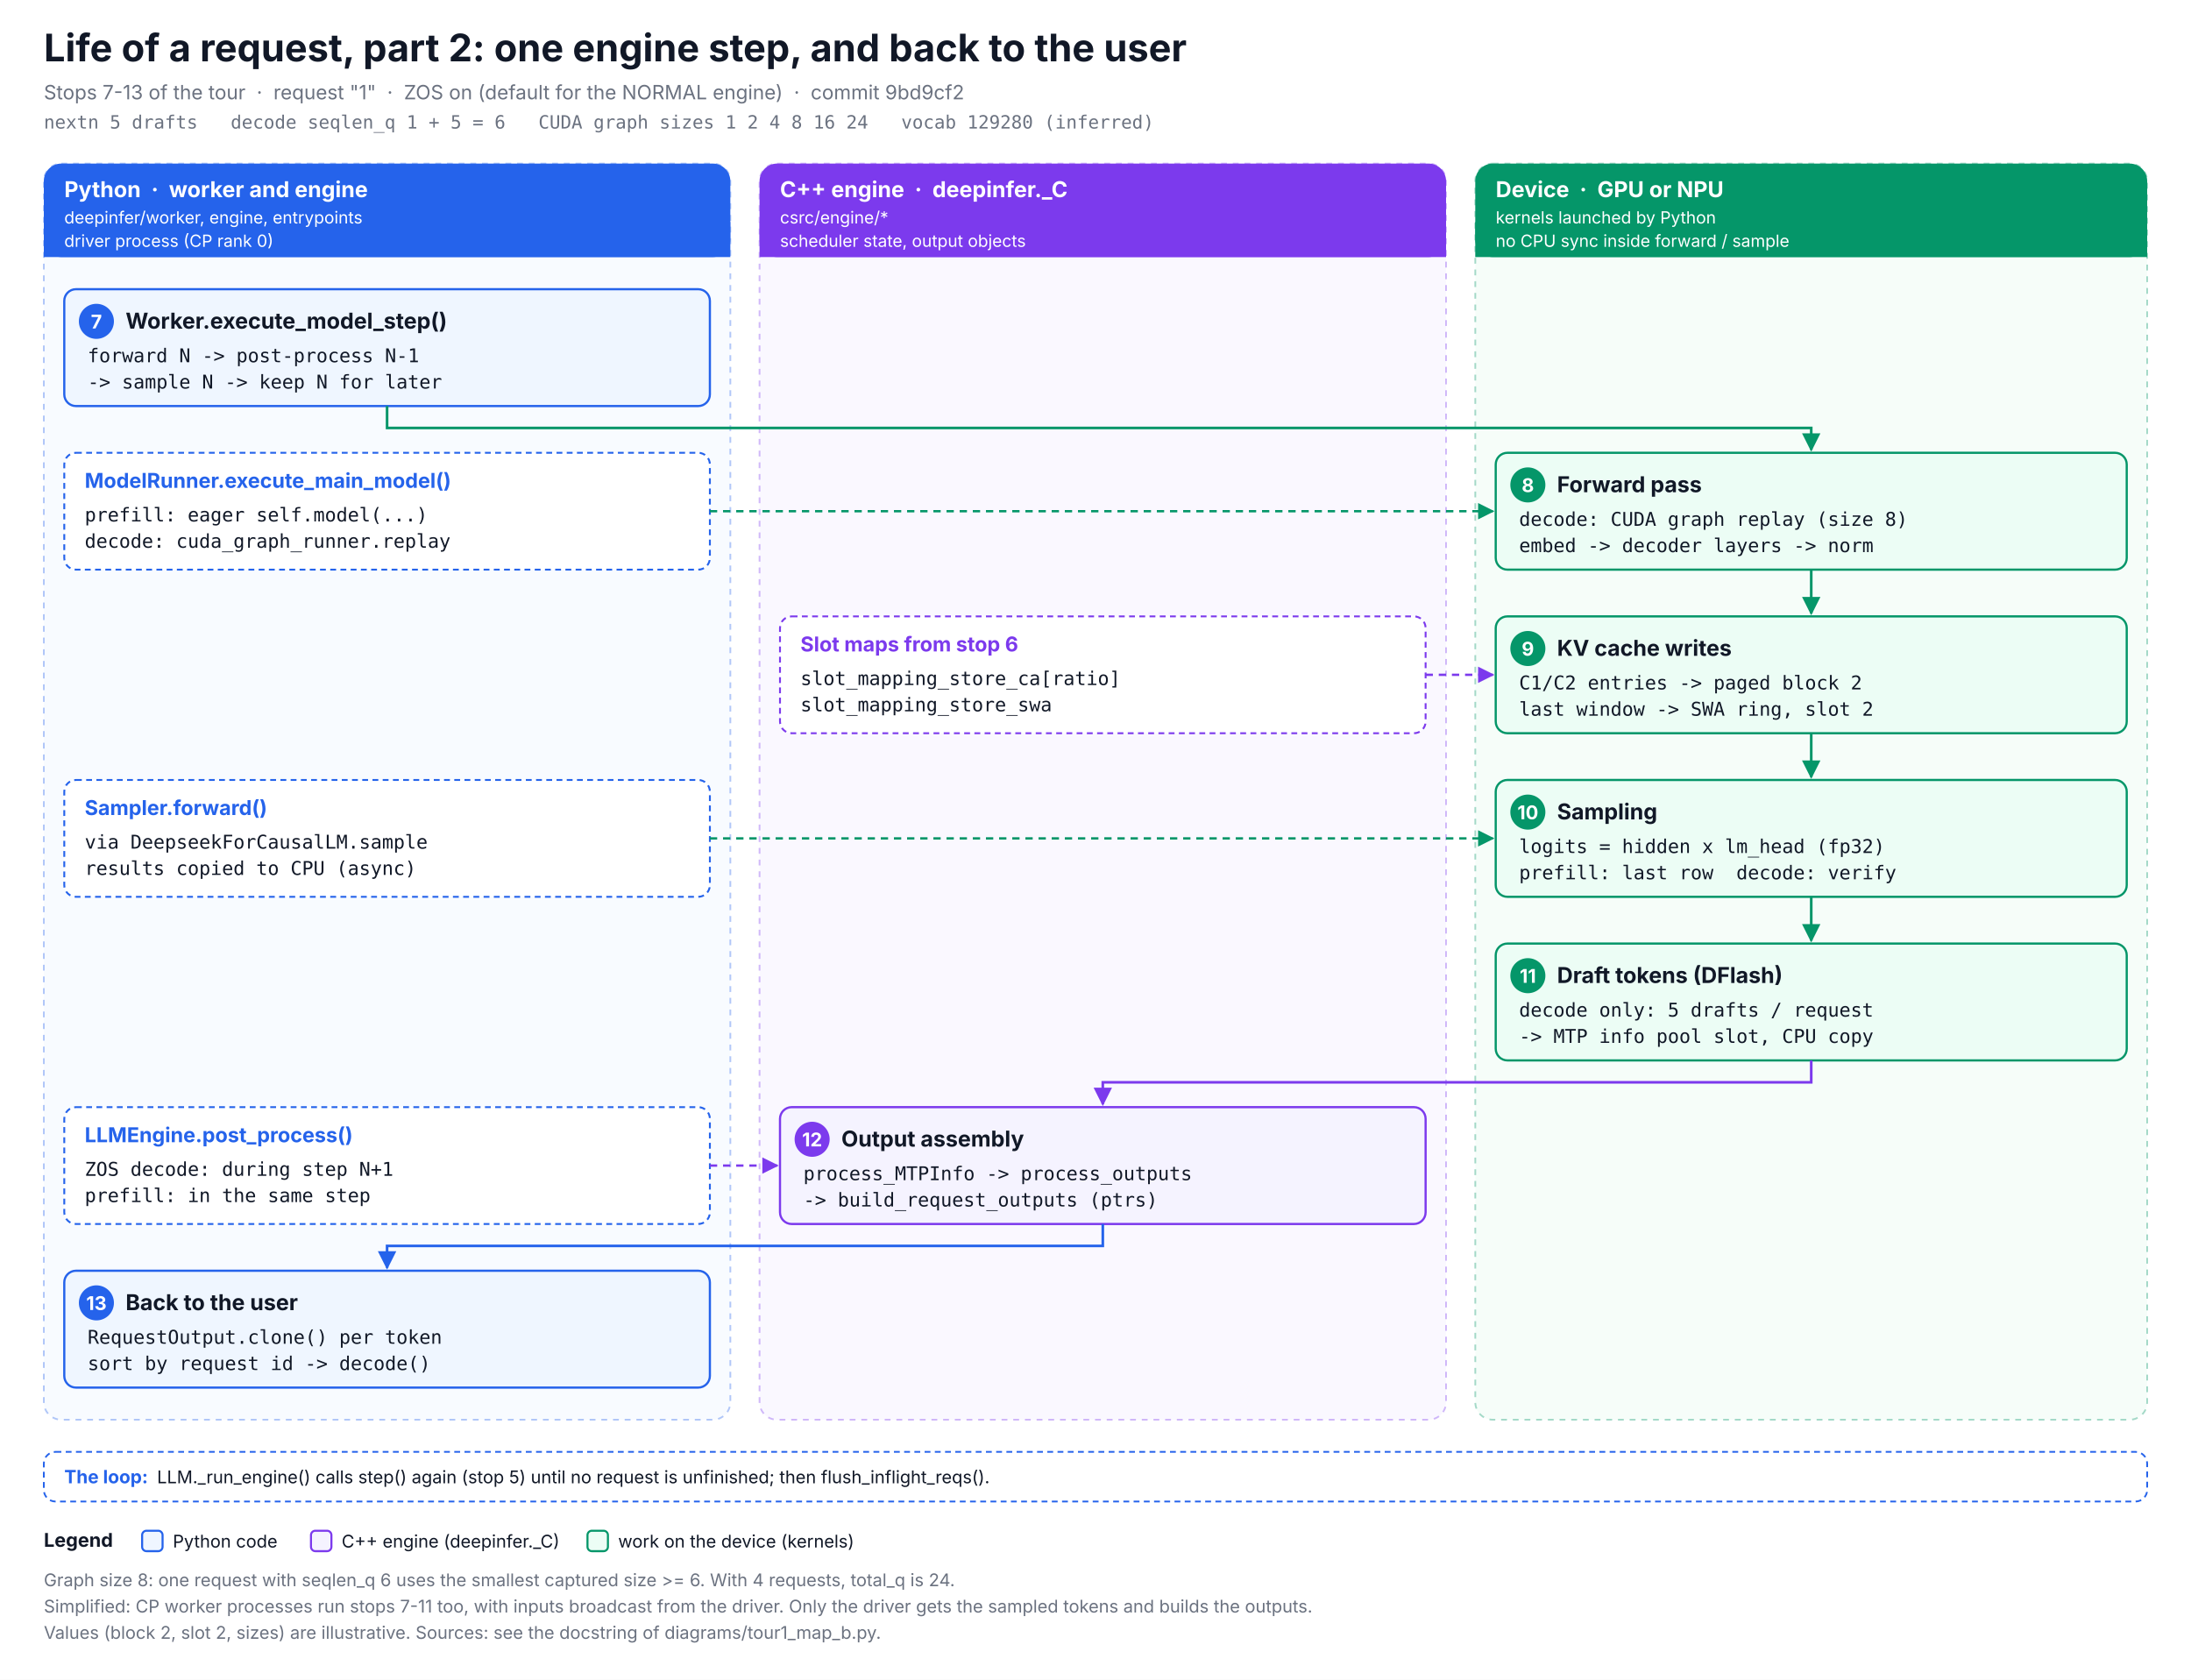
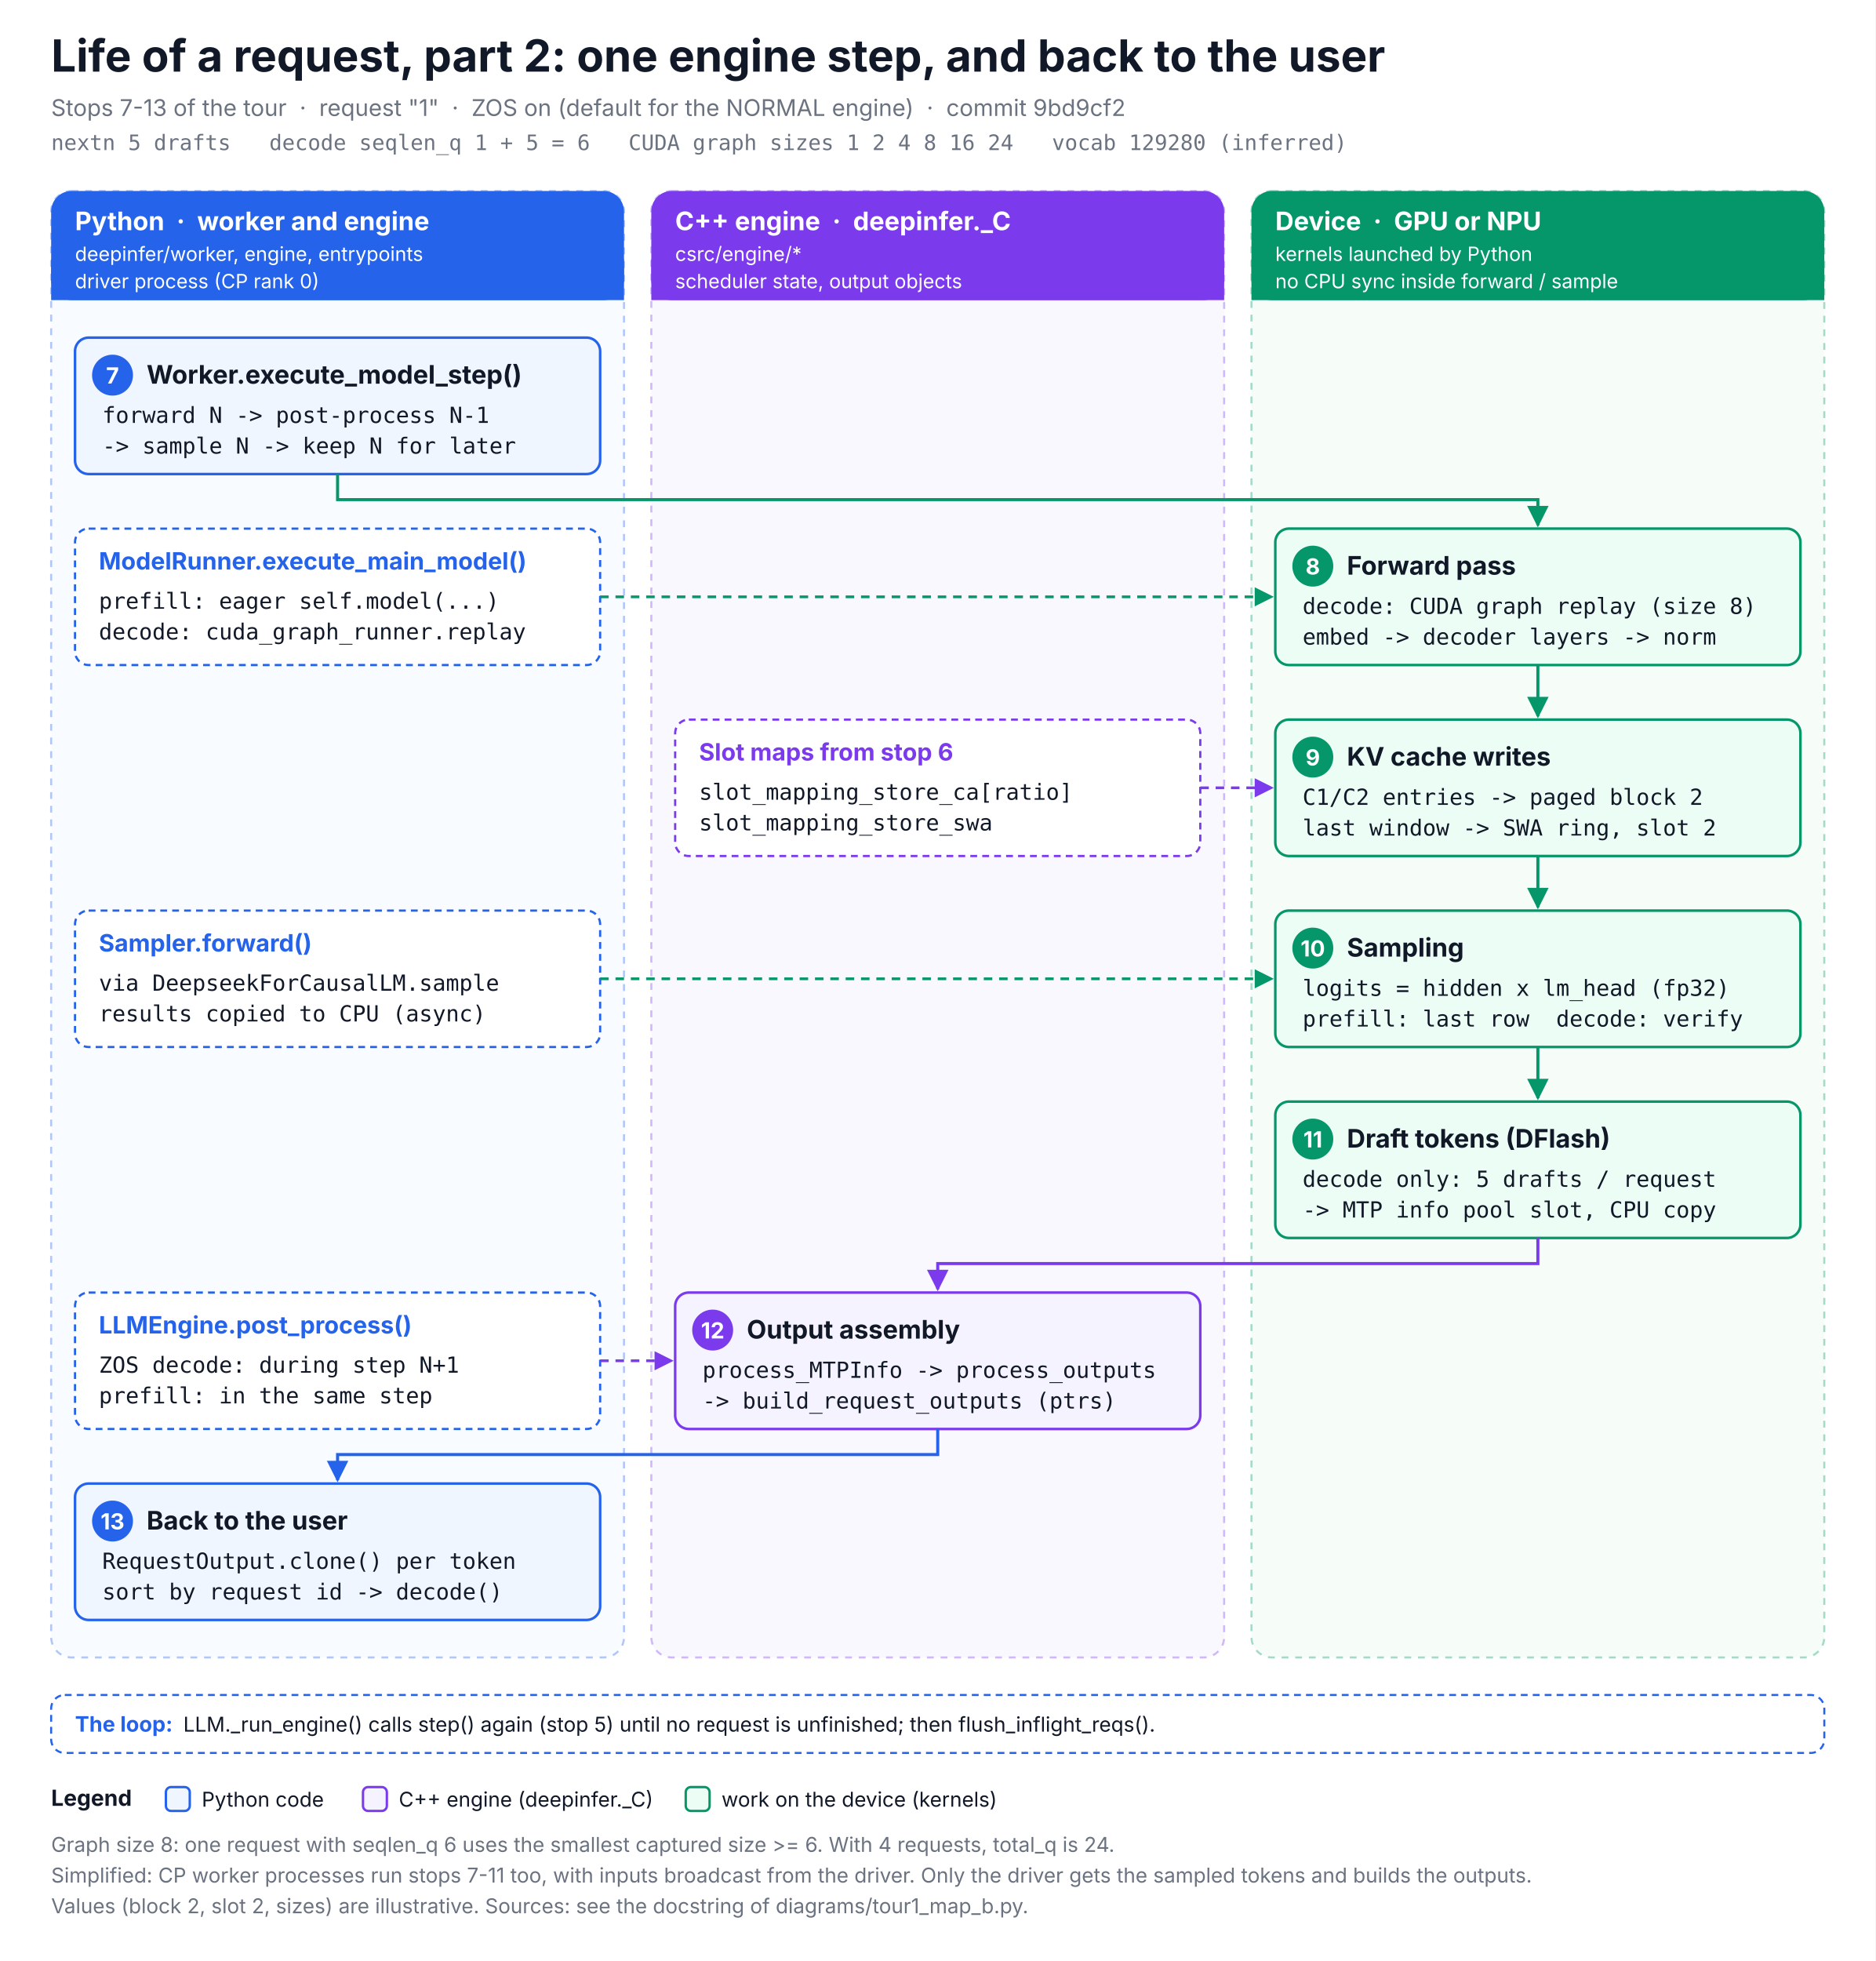
- <svg xmlns="http://www.w3.org/2000/svg" width="1500" height="1150" viewBox="0 0 1500 1150">
+ <svg xmlns="http://www.w3.org/2000/svg" width="1100" height="1150" viewBox="0 0 1100 1150">
  <defs>
    <marker id="m0" viewBox="0 0 10 10" refX="9" refY="5" markerWidth="7" markerHeight="7" orient="auto-start-reverse">
      <path d="M0,0 L10,5 L0,10 z" fill="#059669" />
    </marker>
    <marker id="m1" viewBox="0 0 10 10" refX="9" refY="5" markerWidth="7" markerHeight="7" orient="auto-start-reverse">
      <path d="M0,0 L10,5 L0,10 z" fill="#7c3aed" />
    </marker>
    <marker id="m2" viewBox="0 0 10 10" refX="9" refY="5" markerWidth="7" markerHeight="7" orient="auto-start-reverse">
      <path d="M0,0 L10,5 L0,10 z" fill="#2563eb" />
    </marker>
  </defs>
-   <rect width="1500" height="1150" fill="#ffffff" />
+   <rect width="1100" height="1150" fill="#ffffff" />
  <text x="30.0" y="42.0" font-family="Inter,Segoe UI,Helvetica,Arial,sans-serif" font-size="26" fill="#111827" font-weight="bold" text-anchor="start" xml:space="preserve" style="white-space:pre">Life of a request, part 2: one engine step, and back to the user</text>
  <text x="30.0" y="68.0" font-family="Inter,Segoe UI,Helvetica,Arial,sans-serif" font-size="13.5" fill="#6b7280" font-weight="normal" text-anchor="start" xml:space="preserve" style="white-space:pre">Stops 7-13 of the tour  ·  request "1"  ·  ZOS on (default for the NORMAL engine)  ·  commit 9bd9cf2</text>
  <text x="30.0" y="88.0" font-family="ui-monospace,SFMono-Regular,Menlo,Consolas,monospace" font-size="12.5" fill="#6b7280" font-weight="normal" text-anchor="start" xml:space="preserve" style="white-space:pre">nextn 5 drafts   decode seqlen_q 1 + 5 = 6   CUDA graph sizes 1 2 4 8 16 24   vocab 129280 (inferred)</text>
-   <rect x="30.0" y="112.0" width="470.0" height="860.0" rx="12" fill="#f8fbff" fill-opacity="1.0" stroke="#2563eb" stroke-width="1.2" stroke-opacity="0.35" stroke-dasharray="4 4" />
-   <rect x="30.0" y="112.0" width="470.0" height="64.0" rx="12" fill="#2563eb" fill-opacity="1.0" stroke="none" />
-   <rect x="30.0" y="152.0" width="470.0" height="24.0" rx="0" fill="#2563eb" fill-opacity="1.0" stroke="none" />
+   <rect x="30.0" y="112.0" width="336.0" height="860.0" rx="12" fill="#f8fbff" fill-opacity="1.0" stroke="#2563eb" stroke-width="1.2" stroke-opacity="0.35" stroke-dasharray="4 4" />
+   <rect x="30.0" y="112.0" width="336.0" height="64.0" rx="12" fill="#2563eb" fill-opacity="1.0" stroke="none" />
+   <rect x="30.0" y="152.0" width="336.0" height="24.0" rx="0" fill="#2563eb" fill-opacity="1.0" stroke="none" />
  <text x="44.0" y="135.0" font-family="Inter,Segoe UI,Helvetica,Arial,sans-serif" font-size="15" fill="#fff" font-weight="bold" text-anchor="start" xml:space="preserve" style="white-space:pre">Python  ·  worker and engine</text>
  <text x="44.0" y="153.0" font-family="Inter,Segoe UI,Helvetica,Arial,sans-serif" font-size="11.5" fill="#fff" font-weight="normal" text-anchor="start" xml:space="preserve" style="white-space:pre">deepinfer/worker, engine, entrypoints</text>
  <text x="44.0" y="169.0" font-family="Inter,Segoe UI,Helvetica,Arial,sans-serif" font-size="11.5" fill="#fff" font-weight="normal" text-anchor="start" xml:space="preserve" style="white-space:pre">driver process (CP rank 0)</text>
-   <rect x="520.0" y="112.0" width="470.0" height="860.0" rx="12" fill="#faf8ff" fill-opacity="1.0" stroke="#7c3aed" stroke-width="1.2" stroke-opacity="0.35" stroke-dasharray="4 4" />
-   <rect x="520.0" y="112.0" width="470.0" height="64.0" rx="12" fill="#7c3aed" fill-opacity="1.0" stroke="none" />
-   <rect x="520.0" y="152.0" width="470.0" height="24.0" rx="0" fill="#7c3aed" fill-opacity="1.0" stroke="none" />
-   <text x="534.0" y="135.0" font-family="Inter,Segoe UI,Helvetica,Arial,sans-serif" font-size="15" fill="#fff" font-weight="bold" text-anchor="start" xml:space="preserve" style="white-space:pre">C++ engine  ·  deepinfer._C</text>
-   <text x="534.0" y="153.0" font-family="Inter,Segoe UI,Helvetica,Arial,sans-serif" font-size="11.5" fill="#fff" font-weight="normal" text-anchor="start" xml:space="preserve" style="white-space:pre">csrc/engine/*</text>
-   <text x="534.0" y="169.0" font-family="Inter,Segoe UI,Helvetica,Arial,sans-serif" font-size="11.5" fill="#fff" font-weight="normal" text-anchor="start" xml:space="preserve" style="white-space:pre">scheduler state, output objects</text>
-   <rect x="1010.0" y="112.0" width="460.0" height="860.0" rx="12" fill="#f6fdf9" fill-opacity="1.0" stroke="#059669" stroke-width="1.2" stroke-opacity="0.35" stroke-dasharray="4 4" />
-   <rect x="1010.0" y="112.0" width="460.0" height="64.0" rx="12" fill="#059669" fill-opacity="1.0" stroke="none" />
-   <rect x="1010.0" y="152.0" width="460.0" height="24.0" rx="0" fill="#059669" fill-opacity="1.0" stroke="none" />
-   <text x="1024.0" y="135.0" font-family="Inter,Segoe UI,Helvetica,Arial,sans-serif" font-size="15" fill="#fff" font-weight="bold" text-anchor="start" xml:space="preserve" style="white-space:pre">Device  ·  GPU or NPU</text>
-   <text x="1024.0" y="153.0" font-family="Inter,Segoe UI,Helvetica,Arial,sans-serif" font-size="11.5" fill="#fff" font-weight="normal" text-anchor="start" xml:space="preserve" style="white-space:pre">kernels launched by Python</text>
-   <text x="1024.0" y="169.0" font-family="Inter,Segoe UI,Helvetica,Arial,sans-serif" font-size="11.5" fill="#fff" font-weight="normal" text-anchor="start" xml:space="preserve" style="white-space:pre">no CPU sync inside forward / sample</text>
-   <rect x="44.0" y="198.0" width="442.0" height="80.0" rx="8" fill="#eff6ff" fill-opacity="1.0" stroke="#2563eb" stroke-width="1.5" />
+   <rect x="382.0" y="112.0" width="336.0" height="860.0" rx="12" fill="#faf8ff" fill-opacity="1.0" stroke="#7c3aed" stroke-width="1.2" stroke-opacity="0.35" stroke-dasharray="4 4" />
+   <rect x="382.0" y="112.0" width="336.0" height="64.0" rx="12" fill="#7c3aed" fill-opacity="1.0" stroke="none" />
+   <rect x="382.0" y="152.0" width="336.0" height="24.0" rx="0" fill="#7c3aed" fill-opacity="1.0" stroke="none" />
+   <text x="396.0" y="135.0" font-family="Inter,Segoe UI,Helvetica,Arial,sans-serif" font-size="15" fill="#fff" font-weight="bold" text-anchor="start" xml:space="preserve" style="white-space:pre">C++ engine  ·  deepinfer._C</text>
+   <text x="396.0" y="153.0" font-family="Inter,Segoe UI,Helvetica,Arial,sans-serif" font-size="11.5" fill="#fff" font-weight="normal" text-anchor="start" xml:space="preserve" style="white-space:pre">csrc/engine/*</text>
+   <text x="396.0" y="169.0" font-family="Inter,Segoe UI,Helvetica,Arial,sans-serif" font-size="11.5" fill="#fff" font-weight="normal" text-anchor="start" xml:space="preserve" style="white-space:pre">scheduler state, output objects</text>
+   <rect x="734.0" y="112.0" width="336.0" height="860.0" rx="12" fill="#f6fdf9" fill-opacity="1.0" stroke="#059669" stroke-width="1.2" stroke-opacity="0.35" stroke-dasharray="4 4" />
+   <rect x="734.0" y="112.0" width="336.0" height="64.0" rx="12" fill="#059669" fill-opacity="1.0" stroke="none" />
+   <rect x="734.0" y="152.0" width="336.0" height="24.0" rx="0" fill="#059669" fill-opacity="1.0" stroke="none" />
+   <text x="748.0" y="135.0" font-family="Inter,Segoe UI,Helvetica,Arial,sans-serif" font-size="15" fill="#fff" font-weight="bold" text-anchor="start" xml:space="preserve" style="white-space:pre">Device  ·  GPU or NPU</text>
+   <text x="748.0" y="153.0" font-family="Inter,Segoe UI,Helvetica,Arial,sans-serif" font-size="11.5" fill="#fff" font-weight="normal" text-anchor="start" xml:space="preserve" style="white-space:pre">kernels launched by Python</text>
+   <text x="748.0" y="169.0" font-family="Inter,Segoe UI,Helvetica,Arial,sans-serif" font-size="11.5" fill="#fff" font-weight="normal" text-anchor="start" xml:space="preserve" style="white-space:pre">no CPU sync inside forward / sample</text>
+   <rect x="44.0" y="198.0" width="308.0" height="80.0" rx="8" fill="#eff6ff" fill-opacity="1.0" stroke="#2563eb" stroke-width="1.5" />
  <circle cx="66.0" cy="220.0" r="12" fill="#2563eb" />
  <text x="66.0" y="224.9" font-family="Inter,Segoe UI,Helvetica,Arial,sans-serif" font-size="13" fill="#fff" font-weight="bold" text-anchor="middle" xml:space="preserve" style="white-space:pre">7</text>
  <text x="86.0" y="225.0" font-family="Inter,Segoe UI,Helvetica,Arial,sans-serif" font-size="15" fill="#111827" font-weight="bold" text-anchor="start" xml:space="preserve" style="white-space:pre">Worker.execute_model_step()</text>
  <text x="60.0" y="248.0" font-family="ui-monospace,SFMono-Regular,Menlo,Consolas,monospace" font-size="13" fill="#111827" font-weight="normal" text-anchor="start" xml:space="preserve" style="white-space:pre">forward N -&gt; post-process N-1</text>
  <text x="60.0" y="266.0" font-family="ui-monospace,SFMono-Regular,Menlo,Consolas,monospace" font-size="13" fill="#111827" font-weight="normal" text-anchor="start" xml:space="preserve" style="white-space:pre">-&gt; sample N -&gt; keep N for later</text>
-   <rect x="1024.0" y="310.0" width="432.0" height="80.0" rx="8" fill="#ecfdf5" fill-opacity="1.0" stroke="#059669" stroke-width="1.5" />
-   <circle cx="1046.0" cy="332.0" r="12" fill="#059669" />
-   <text x="1046.0" y="336.9" font-family="Inter,Segoe UI,Helvetica,Arial,sans-serif" font-size="13" fill="#fff" font-weight="bold" text-anchor="middle" xml:space="preserve" style="white-space:pre">8</text>
-   <text x="1066.0" y="337.0" font-family="Inter,Segoe UI,Helvetica,Arial,sans-serif" font-size="15" fill="#111827" font-weight="bold" text-anchor="start" xml:space="preserve" style="white-space:pre">Forward pass</text>
-   <text x="1040.0" y="360.0" font-family="ui-monospace,SFMono-Regular,Menlo,Consolas,monospace" font-size="13" fill="#111827" font-weight="normal" text-anchor="start" xml:space="preserve" style="white-space:pre">decode: CUDA graph replay (size 8)</text>
-   <text x="1040.0" y="378.0" font-family="ui-monospace,SFMono-Regular,Menlo,Consolas,monospace" font-size="13" fill="#111827" font-weight="normal" text-anchor="start" xml:space="preserve" style="white-space:pre">embed -&gt; decoder layers -&gt; norm</text>
-   <rect x="44.0" y="310.0" width="442.0" height="80.0" rx="8" fill="#ffffff" fill-opacity="1.0" stroke="#2563eb" stroke-width="1.3" stroke-dasharray="4 3" />
+   <rect x="748.0" y="310.0" width="308.0" height="80.0" rx="8" fill="#ecfdf5" fill-opacity="1.0" stroke="#059669" stroke-width="1.5" />
+   <circle cx="770.0" cy="332.0" r="12" fill="#059669" />
+   <text x="770.0" y="336.9" font-family="Inter,Segoe UI,Helvetica,Arial,sans-serif" font-size="13" fill="#fff" font-weight="bold" text-anchor="middle" xml:space="preserve" style="white-space:pre">8</text>
+   <text x="790.0" y="337.0" font-family="Inter,Segoe UI,Helvetica,Arial,sans-serif" font-size="15" fill="#111827" font-weight="bold" text-anchor="start" xml:space="preserve" style="white-space:pre">Forward pass</text>
+   <text x="764.0" y="360.0" font-family="ui-monospace,SFMono-Regular,Menlo,Consolas,monospace" font-size="13" fill="#111827" font-weight="normal" text-anchor="start" xml:space="preserve" style="white-space:pre">decode: CUDA graph replay (size 8)</text>
+   <text x="764.0" y="378.0" font-family="ui-monospace,SFMono-Regular,Menlo,Consolas,monospace" font-size="13" fill="#111827" font-weight="normal" text-anchor="start" xml:space="preserve" style="white-space:pre">embed -&gt; decoder layers -&gt; norm</text>
+   <rect x="44.0" y="310.0" width="308.0" height="80.0" rx="8" fill="#ffffff" fill-opacity="1.0" stroke="#2563eb" stroke-width="1.3" stroke-dasharray="4 3" />
  <text x="58.0" y="334.0" font-family="Inter,Segoe UI,Helvetica,Arial,sans-serif" font-size="14" fill="#2563eb" font-weight="bold" text-anchor="start" xml:space="preserve" style="white-space:pre">ModelRunner.execute_main_model()</text>
  <text x="58.0" y="357.0" font-family="ui-monospace,SFMono-Regular,Menlo,Consolas,monospace" font-size="13" fill="#111827" font-weight="normal" text-anchor="start" xml:space="preserve" style="white-space:pre">prefill: eager self.model(...)</text>
  <text x="58.0" y="375.0" font-family="ui-monospace,SFMono-Regular,Menlo,Consolas,monospace" font-size="13" fill="#111827" font-weight="normal" text-anchor="start" xml:space="preserve" style="white-space:pre">decode: cuda_graph_runner.replay</text>
-   <line x1="486.0" y1="350.0" x2="1022.0" y2="350.0" stroke="#059669" stroke-width="1.6" stroke-dasharray="5 4" marker-end="url(#m0)" />
-   <path d="M 265.0,278.0 L 265.0,293.0 L 1240.0,293.0 L 1240.0,308.0" fill="none" stroke="#059669" stroke-width="1.8" marker-end="url(#m0)" />
-   <rect x="1024.0" y="422.0" width="432.0" height="80.0" rx="8" fill="#ecfdf5" fill-opacity="1.0" stroke="#059669" stroke-width="1.5" />
-   <circle cx="1046.0" cy="444.0" r="12" fill="#059669" />
-   <text x="1046.0" y="448.9" font-family="Inter,Segoe UI,Helvetica,Arial,sans-serif" font-size="13" fill="#fff" font-weight="bold" text-anchor="middle" xml:space="preserve" style="white-space:pre">9</text>
-   <text x="1066.0" y="449.0" font-family="Inter,Segoe UI,Helvetica,Arial,sans-serif" font-size="15" fill="#111827" font-weight="bold" text-anchor="start" xml:space="preserve" style="white-space:pre">KV cache writes</text>
-   <text x="1040.0" y="472.0" font-family="ui-monospace,SFMono-Regular,Menlo,Consolas,monospace" font-size="13" fill="#111827" font-weight="normal" text-anchor="start" xml:space="preserve" style="white-space:pre">C1/C2 entries -&gt; paged block 2</text>
-   <text x="1040.0" y="490.0" font-family="ui-monospace,SFMono-Regular,Menlo,Consolas,monospace" font-size="13" fill="#111827" font-weight="normal" text-anchor="start" xml:space="preserve" style="white-space:pre">last window -&gt; SWA ring, slot 2</text>
-   <rect x="534.0" y="422.0" width="442.0" height="80.0" rx="8" fill="#ffffff" fill-opacity="1.0" stroke="#7c3aed" stroke-width="1.3" stroke-dasharray="4 3" />
-   <text x="548.0" y="446.0" font-family="Inter,Segoe UI,Helvetica,Arial,sans-serif" font-size="14" fill="#7c3aed" font-weight="bold" text-anchor="start" xml:space="preserve" style="white-space:pre">Slot maps from stop 6</text>
-   <text x="548.0" y="469.0" font-family="ui-monospace,SFMono-Regular,Menlo,Consolas,monospace" font-size="13" fill="#111827" font-weight="normal" text-anchor="start" xml:space="preserve" style="white-space:pre">slot_mapping_store_ca[ratio]</text>
-   <text x="548.0" y="487.0" font-family="ui-monospace,SFMono-Regular,Menlo,Consolas,monospace" font-size="13" fill="#111827" font-weight="normal" text-anchor="start" xml:space="preserve" style="white-space:pre">slot_mapping_store_swa</text>
-   <line x1="976.0" y1="462.0" x2="1022.0" y2="462.0" stroke="#7c3aed" stroke-width="1.6" stroke-dasharray="5 4" marker-end="url(#m1)" />
-   <line x1="1240.0" y1="390.0" x2="1240.0" y2="420.0" stroke="#059669" stroke-width="1.8" marker-end="url(#m0)" />
-   <rect x="1024.0" y="534.0" width="432.0" height="80.0" rx="8" fill="#ecfdf5" fill-opacity="1.0" stroke="#059669" stroke-width="1.5" />
-   <circle cx="1046.0" cy="556.0" r="12" fill="#059669" />
-   <text x="1046.0" y="560.9" font-family="Inter,Segoe UI,Helvetica,Arial,sans-serif" font-size="13" fill="#fff" font-weight="bold" text-anchor="middle" xml:space="preserve" style="white-space:pre">10</text>
-   <text x="1066.0" y="561.0" font-family="Inter,Segoe UI,Helvetica,Arial,sans-serif" font-size="15" fill="#111827" font-weight="bold" text-anchor="start" xml:space="preserve" style="white-space:pre">Sampling</text>
-   <text x="1040.0" y="584.0" font-family="ui-monospace,SFMono-Regular,Menlo,Consolas,monospace" font-size="13" fill="#111827" font-weight="normal" text-anchor="start" xml:space="preserve" style="white-space:pre">logits = hidden x lm_head (fp32)</text>
-   <text x="1040.0" y="602.0" font-family="ui-monospace,SFMono-Regular,Menlo,Consolas,monospace" font-size="13" fill="#111827" font-weight="normal" text-anchor="start" xml:space="preserve" style="white-space:pre">prefill: last row  decode: verify</text>
-   <rect x="44.0" y="534.0" width="442.0" height="80.0" rx="8" fill="#ffffff" fill-opacity="1.0" stroke="#2563eb" stroke-width="1.3" stroke-dasharray="4 3" />
+   <line x1="352.0" y1="350.0" x2="746.0" y2="350.0" stroke="#059669" stroke-width="1.6" stroke-dasharray="5 4" marker-end="url(#m0)" />
+   <path d="M 198.0,278.0 L 198.0,293.0 L 902.0,293.0 L 902.0,308.0" fill="none" stroke="#059669" stroke-width="1.8" marker-end="url(#m0)" />
+   <rect x="748.0" y="422.0" width="308.0" height="80.0" rx="8" fill="#ecfdf5" fill-opacity="1.0" stroke="#059669" stroke-width="1.5" />
+   <circle cx="770.0" cy="444.0" r="12" fill="#059669" />
+   <text x="770.0" y="448.9" font-family="Inter,Segoe UI,Helvetica,Arial,sans-serif" font-size="13" fill="#fff" font-weight="bold" text-anchor="middle" xml:space="preserve" style="white-space:pre">9</text>
+   <text x="790.0" y="449.0" font-family="Inter,Segoe UI,Helvetica,Arial,sans-serif" font-size="15" fill="#111827" font-weight="bold" text-anchor="start" xml:space="preserve" style="white-space:pre">KV cache writes</text>
+   <text x="764.0" y="472.0" font-family="ui-monospace,SFMono-Regular,Menlo,Consolas,monospace" font-size="13" fill="#111827" font-weight="normal" text-anchor="start" xml:space="preserve" style="white-space:pre">C1/C2 entries -&gt; paged block 2</text>
+   <text x="764.0" y="490.0" font-family="ui-monospace,SFMono-Regular,Menlo,Consolas,monospace" font-size="13" fill="#111827" font-weight="normal" text-anchor="start" xml:space="preserve" style="white-space:pre">last window -&gt; SWA ring, slot 2</text>
+   <rect x="396.0" y="422.0" width="308.0" height="80.0" rx="8" fill="#ffffff" fill-opacity="1.0" stroke="#7c3aed" stroke-width="1.3" stroke-dasharray="4 3" />
+   <text x="410.0" y="446.0" font-family="Inter,Segoe UI,Helvetica,Arial,sans-serif" font-size="14" fill="#7c3aed" font-weight="bold" text-anchor="start" xml:space="preserve" style="white-space:pre">Slot maps from stop 6</text>
+   <text x="410.0" y="469.0" font-family="ui-monospace,SFMono-Regular,Menlo,Consolas,monospace" font-size="13" fill="#111827" font-weight="normal" text-anchor="start" xml:space="preserve" style="white-space:pre">slot_mapping_store_ca[ratio]</text>
+   <text x="410.0" y="487.0" font-family="ui-monospace,SFMono-Regular,Menlo,Consolas,monospace" font-size="13" fill="#111827" font-weight="normal" text-anchor="start" xml:space="preserve" style="white-space:pre">slot_mapping_store_swa</text>
+   <line x1="704.0" y1="462.0" x2="746.0" y2="462.0" stroke="#7c3aed" stroke-width="1.6" stroke-dasharray="5 4" marker-end="url(#m1)" />
+   <line x1="902.0" y1="390.0" x2="902.0" y2="420.0" stroke="#059669" stroke-width="1.8" marker-end="url(#m0)" />
+   <rect x="748.0" y="534.0" width="308.0" height="80.0" rx="8" fill="#ecfdf5" fill-opacity="1.0" stroke="#059669" stroke-width="1.5" />
+   <circle cx="770.0" cy="556.0" r="12" fill="#059669" />
+   <text x="770.0" y="560.9" font-family="Inter,Segoe UI,Helvetica,Arial,sans-serif" font-size="13" fill="#fff" font-weight="bold" text-anchor="middle" xml:space="preserve" style="white-space:pre">10</text>
+   <text x="790.0" y="561.0" font-family="Inter,Segoe UI,Helvetica,Arial,sans-serif" font-size="15" fill="#111827" font-weight="bold" text-anchor="start" xml:space="preserve" style="white-space:pre">Sampling</text>
+   <text x="764.0" y="584.0" font-family="ui-monospace,SFMono-Regular,Menlo,Consolas,monospace" font-size="13" fill="#111827" font-weight="normal" text-anchor="start" xml:space="preserve" style="white-space:pre">logits = hidden x lm_head (fp32)</text>
+   <text x="764.0" y="602.0" font-family="ui-monospace,SFMono-Regular,Menlo,Consolas,monospace" font-size="13" fill="#111827" font-weight="normal" text-anchor="start" xml:space="preserve" style="white-space:pre">prefill: last row  decode: verify</text>
+   <rect x="44.0" y="534.0" width="308.0" height="80.0" rx="8" fill="#ffffff" fill-opacity="1.0" stroke="#2563eb" stroke-width="1.3" stroke-dasharray="4 3" />
  <text x="58.0" y="558.0" font-family="Inter,Segoe UI,Helvetica,Arial,sans-serif" font-size="14" fill="#2563eb" font-weight="bold" text-anchor="start" xml:space="preserve" style="white-space:pre">Sampler.forward()</text>
  <text x="58.0" y="581.0" font-family="ui-monospace,SFMono-Regular,Menlo,Consolas,monospace" font-size="13" fill="#111827" font-weight="normal" text-anchor="start" xml:space="preserve" style="white-space:pre">via DeepseekForCausalLM.sample</text>
  <text x="58.0" y="599.0" font-family="ui-monospace,SFMono-Regular,Menlo,Consolas,monospace" font-size="13" fill="#111827" font-weight="normal" text-anchor="start" xml:space="preserve" style="white-space:pre">results copied to CPU (async)</text>
-   <line x1="486.0" y1="574.0" x2="1022.0" y2="574.0" stroke="#059669" stroke-width="1.6" stroke-dasharray="5 4" marker-end="url(#m0)" />
-   <line x1="1240.0" y1="502.0" x2="1240.0" y2="532.0" stroke="#059669" stroke-width="1.8" marker-end="url(#m0)" />
-   <rect x="1024.0" y="646.0" width="432.0" height="80.0" rx="8" fill="#ecfdf5" fill-opacity="1.0" stroke="#059669" stroke-width="1.5" />
-   <circle cx="1046.0" cy="668.0" r="12" fill="#059669" />
-   <text x="1046.0" y="672.9" font-family="Inter,Segoe UI,Helvetica,Arial,sans-serif" font-size="13" fill="#fff" font-weight="bold" text-anchor="middle" xml:space="preserve" style="white-space:pre">11</text>
-   <text x="1066.0" y="673.0" font-family="Inter,Segoe UI,Helvetica,Arial,sans-serif" font-size="15" fill="#111827" font-weight="bold" text-anchor="start" xml:space="preserve" style="white-space:pre">Draft tokens (DFlash)</text>
-   <text x="1040.0" y="696.0" font-family="ui-monospace,SFMono-Regular,Menlo,Consolas,monospace" font-size="13" fill="#111827" font-weight="normal" text-anchor="start" xml:space="preserve" style="white-space:pre">decode only: 5 drafts / request</text>
-   <text x="1040.0" y="714.0" font-family="ui-monospace,SFMono-Regular,Menlo,Consolas,monospace" font-size="13" fill="#111827" font-weight="normal" text-anchor="start" xml:space="preserve" style="white-space:pre">-&gt; MTP info pool slot, CPU copy</text>
-   <line x1="1240.0" y1="614.0" x2="1240.0" y2="644.0" stroke="#059669" stroke-width="1.8" marker-end="url(#m0)" />
-   <rect x="534.0" y="758.0" width="442.0" height="80.0" rx="8" fill="#f5f3ff" fill-opacity="1.0" stroke="#7c3aed" stroke-width="1.5" />
-   <circle cx="556.0" cy="780.0" r="12" fill="#7c3aed" />
-   <text x="556.0" y="784.9" font-family="Inter,Segoe UI,Helvetica,Arial,sans-serif" font-size="13" fill="#fff" font-weight="bold" text-anchor="middle" xml:space="preserve" style="white-space:pre">12</text>
-   <text x="576.0" y="785.0" font-family="Inter,Segoe UI,Helvetica,Arial,sans-serif" font-size="15" fill="#111827" font-weight="bold" text-anchor="start" xml:space="preserve" style="white-space:pre">Output assembly</text>
-   <text x="550.0" y="808.0" font-family="ui-monospace,SFMono-Regular,Menlo,Consolas,monospace" font-size="13" fill="#111827" font-weight="normal" text-anchor="start" xml:space="preserve" style="white-space:pre">process_MTPInfo -&gt; process_outputs</text>
-   <text x="550.0" y="826.0" font-family="ui-monospace,SFMono-Regular,Menlo,Consolas,monospace" font-size="13" fill="#111827" font-weight="normal" text-anchor="start" xml:space="preserve" style="white-space:pre">-&gt; build_request_outputs (ptrs)</text>
-   <rect x="44.0" y="758.0" width="442.0" height="80.0" rx="8" fill="#ffffff" fill-opacity="1.0" stroke="#2563eb" stroke-width="1.3" stroke-dasharray="4 3" />
+   <line x1="352.0" y1="574.0" x2="746.0" y2="574.0" stroke="#059669" stroke-width="1.6" stroke-dasharray="5 4" marker-end="url(#m0)" />
+   <line x1="902.0" y1="502.0" x2="902.0" y2="532.0" stroke="#059669" stroke-width="1.8" marker-end="url(#m0)" />
+   <rect x="748.0" y="646.0" width="308.0" height="80.0" rx="8" fill="#ecfdf5" fill-opacity="1.0" stroke="#059669" stroke-width="1.5" />
+   <circle cx="770.0" cy="668.0" r="12" fill="#059669" />
+   <text x="770.0" y="672.9" font-family="Inter,Segoe UI,Helvetica,Arial,sans-serif" font-size="13" fill="#fff" font-weight="bold" text-anchor="middle" xml:space="preserve" style="white-space:pre">11</text>
+   <text x="790.0" y="673.0" font-family="Inter,Segoe UI,Helvetica,Arial,sans-serif" font-size="15" fill="#111827" font-weight="bold" text-anchor="start" xml:space="preserve" style="white-space:pre">Draft tokens (DFlash)</text>
+   <text x="764.0" y="696.0" font-family="ui-monospace,SFMono-Regular,Menlo,Consolas,monospace" font-size="13" fill="#111827" font-weight="normal" text-anchor="start" xml:space="preserve" style="white-space:pre">decode only: 5 drafts / request</text>
+   <text x="764.0" y="714.0" font-family="ui-monospace,SFMono-Regular,Menlo,Consolas,monospace" font-size="13" fill="#111827" font-weight="normal" text-anchor="start" xml:space="preserve" style="white-space:pre">-&gt; MTP info pool slot, CPU copy</text>
+   <line x1="902.0" y1="614.0" x2="902.0" y2="644.0" stroke="#059669" stroke-width="1.8" marker-end="url(#m0)" />
+   <rect x="396.0" y="758.0" width="308.0" height="80.0" rx="8" fill="#f5f3ff" fill-opacity="1.0" stroke="#7c3aed" stroke-width="1.5" />
+   <circle cx="418.0" cy="780.0" r="12" fill="#7c3aed" />
+   <text x="418.0" y="784.9" font-family="Inter,Segoe UI,Helvetica,Arial,sans-serif" font-size="13" fill="#fff" font-weight="bold" text-anchor="middle" xml:space="preserve" style="white-space:pre">12</text>
+   <text x="438.0" y="785.0" font-family="Inter,Segoe UI,Helvetica,Arial,sans-serif" font-size="15" fill="#111827" font-weight="bold" text-anchor="start" xml:space="preserve" style="white-space:pre">Output assembly</text>
+   <text x="412.0" y="808.0" font-family="ui-monospace,SFMono-Regular,Menlo,Consolas,monospace" font-size="13" fill="#111827" font-weight="normal" text-anchor="start" xml:space="preserve" style="white-space:pre">process_MTPInfo -&gt; process_outputs</text>
+   <text x="412.0" y="826.0" font-family="ui-monospace,SFMono-Regular,Menlo,Consolas,monospace" font-size="13" fill="#111827" font-weight="normal" text-anchor="start" xml:space="preserve" style="white-space:pre">-&gt; build_request_outputs (ptrs)</text>
+   <rect x="44.0" y="758.0" width="308.0" height="80.0" rx="8" fill="#ffffff" fill-opacity="1.0" stroke="#2563eb" stroke-width="1.3" stroke-dasharray="4 3" />
  <text x="58.0" y="782.0" font-family="Inter,Segoe UI,Helvetica,Arial,sans-serif" font-size="14" fill="#2563eb" font-weight="bold" text-anchor="start" xml:space="preserve" style="white-space:pre">LLMEngine.post_process()</text>
  <text x="58.0" y="805.0" font-family="ui-monospace,SFMono-Regular,Menlo,Consolas,monospace" font-size="13" fill="#111827" font-weight="normal" text-anchor="start" xml:space="preserve" style="white-space:pre">ZOS decode: during step N+1</text>
  <text x="58.0" y="823.0" font-family="ui-monospace,SFMono-Regular,Menlo,Consolas,monospace" font-size="13" fill="#111827" font-weight="normal" text-anchor="start" xml:space="preserve" style="white-space:pre">prefill: in the same step</text>
-   <line x1="486.0" y1="798.0" x2="532.0" y2="798.0" stroke="#7c3aed" stroke-width="1.6" stroke-dasharray="5 4" marker-end="url(#m1)" />
-   <path d="M 1240.0,726.0 L 1240.0,741.0 L 755.0,741.0 L 755.0,756.0" fill="none" stroke="#7c3aed" stroke-width="1.8" marker-end="url(#m1)" />
-   <rect x="44.0" y="870.0" width="442.0" height="80.0" rx="8" fill="#eff6ff" fill-opacity="1.0" stroke="#2563eb" stroke-width="1.5" />
+   <line x1="352.0" y1="798.0" x2="394.0" y2="798.0" stroke="#7c3aed" stroke-width="1.6" stroke-dasharray="5 4" marker-end="url(#m1)" />
+   <path d="M 902.0,726.0 L 902.0,741.0 L 550.0,741.0 L 550.0,756.0" fill="none" stroke="#7c3aed" stroke-width="1.8" marker-end="url(#m1)" />
+   <rect x="44.0" y="870.0" width="308.0" height="80.0" rx="8" fill="#eff6ff" fill-opacity="1.0" stroke="#2563eb" stroke-width="1.5" />
  <circle cx="66.0" cy="892.0" r="12" fill="#2563eb" />
  <text x="66.0" y="896.9" font-family="Inter,Segoe UI,Helvetica,Arial,sans-serif" font-size="13" fill="#fff" font-weight="bold" text-anchor="middle" xml:space="preserve" style="white-space:pre">13</text>
  <text x="86.0" y="897.0" font-family="Inter,Segoe UI,Helvetica,Arial,sans-serif" font-size="15" fill="#111827" font-weight="bold" text-anchor="start" xml:space="preserve" style="white-space:pre">Back to the user</text>
  <text x="60.0" y="920.0" font-family="ui-monospace,SFMono-Regular,Menlo,Consolas,monospace" font-size="13" fill="#111827" font-weight="normal" text-anchor="start" xml:space="preserve" style="white-space:pre">RequestOutput.clone() per token</text>
  <text x="60.0" y="938.0" font-family="ui-monospace,SFMono-Regular,Menlo,Consolas,monospace" font-size="13" fill="#111827" font-weight="normal" text-anchor="start" xml:space="preserve" style="white-space:pre">sort by request id -&gt; decode()</text>
-   <path d="M 755.0,838.0 L 755.0,853.0 L 265.0,853.0 L 265.0,868.0" fill="none" stroke="#2563eb" stroke-width="1.8" marker-end="url(#m2)" />
-   <rect x="30.0" y="994.0" width="1440.0" height="34.0" rx="8" fill="#ffffff" fill-opacity="1.0" stroke="#2563eb" stroke-width="1.2" stroke-dasharray="4 3" />
+   <path d="M 550.0,838.0 L 550.0,853.0 L 198.0,853.0 L 198.0,868.0" fill="none" stroke="#2563eb" stroke-width="1.8" marker-end="url(#m2)" />
+   <rect x="30.0" y="994.0" width="1040.0" height="34.0" rx="8" fill="#ffffff" fill-opacity="1.0" stroke="#2563eb" stroke-width="1.2" stroke-dasharray="4 3" />
  <text x="44.0" y="1015.5" font-family="Inter,Segoe UI,Helvetica,Arial,sans-serif" font-size="12.5" fill="#2563eb" font-weight="bold" text-anchor="start" xml:space="preserve" style="white-space:pre">The loop:</text>
  <text x="107.5" y="1015.5" font-family="Inter,Segoe UI,Helvetica,Arial,sans-serif" font-size="12" fill="#111827" font-weight="normal" text-anchor="start" xml:space="preserve" style="white-space:pre">LLM._run_engine() calls step() again (stop 5) until no request is unfinished; then flush_inflight_reqs().</text>
  <text x="30.0" y="1059.0" font-family="Inter,Segoe UI,Helvetica,Arial,sans-serif" font-size="13" fill="#111827" font-weight="bold" text-anchor="start" xml:space="preserve" style="white-space:pre">Legend</text>
  <rect x="97.3" y="1048.0" width="14.0" height="14.0" rx="3" fill="#eff6ff" fill-opacity="1.0" stroke="#2563eb" stroke-width="1.4" />
  <text x="118.3" y="1059.5" font-family="Inter,Segoe UI,Helvetica,Arial,sans-serif" font-size="12" fill="#111827" font-weight="normal" text-anchor="start" xml:space="preserve" style="white-space:pre">Python code</text>
  <rect x="212.9" y="1048.0" width="14.0" height="14.0" rx="3" fill="#f5f3ff" fill-opacity="1.0" stroke="#7c3aed" stroke-width="1.4" />
  <text x="233.9" y="1059.5" font-family="Inter,Segoe UI,Helvetica,Arial,sans-serif" font-size="12" fill="#111827" font-weight="normal" text-anchor="start" xml:space="preserve" style="white-space:pre">C++ engine (deepinfer._C)</text>
  <rect x="402.2" y="1048.0" width="14.0" height="14.0" rx="3" fill="#ecfdf5" fill-opacity="1.0" stroke="#059669" stroke-width="1.4" />
  <text x="423.2" y="1059.5" font-family="Inter,Segoe UI,Helvetica,Arial,sans-serif" font-size="12" fill="#111827" font-weight="normal" text-anchor="start" xml:space="preserve" style="white-space:pre">work on the device (kernels)</text>
  <text x="30.0" y="1086.0" font-family="Inter,Segoe UI,Helvetica,Arial,sans-serif" font-size="12" fill="#6b7280" font-weight="normal" text-anchor="start" xml:space="preserve" style="white-space:pre">Graph size 8: one request with seqlen_q 6 uses the smallest captured size &gt;= 6. With 4 requests, total_q is 24.</text>
  <text x="30.0" y="1104.0" font-family="Inter,Segoe UI,Helvetica,Arial,sans-serif" font-size="12" fill="#6b7280" font-weight="normal" text-anchor="start" xml:space="preserve" style="white-space:pre">Simplified: CP worker processes run stops 7-11 too, with inputs broadcast from the driver. Only the driver gets the sampled tokens and builds the outputs.</text>
  <text x="30.0" y="1122.0" font-family="Inter,Segoe UI,Helvetica,Arial,sans-serif" font-size="12" fill="#6b7280" font-weight="normal" text-anchor="start" xml:space="preserve" style="white-space:pre">Values (block 2, slot 2, sizes) are illustrative. Sources: see the docstring of diagrams/tour1_map_b.py.</text>
</svg>
